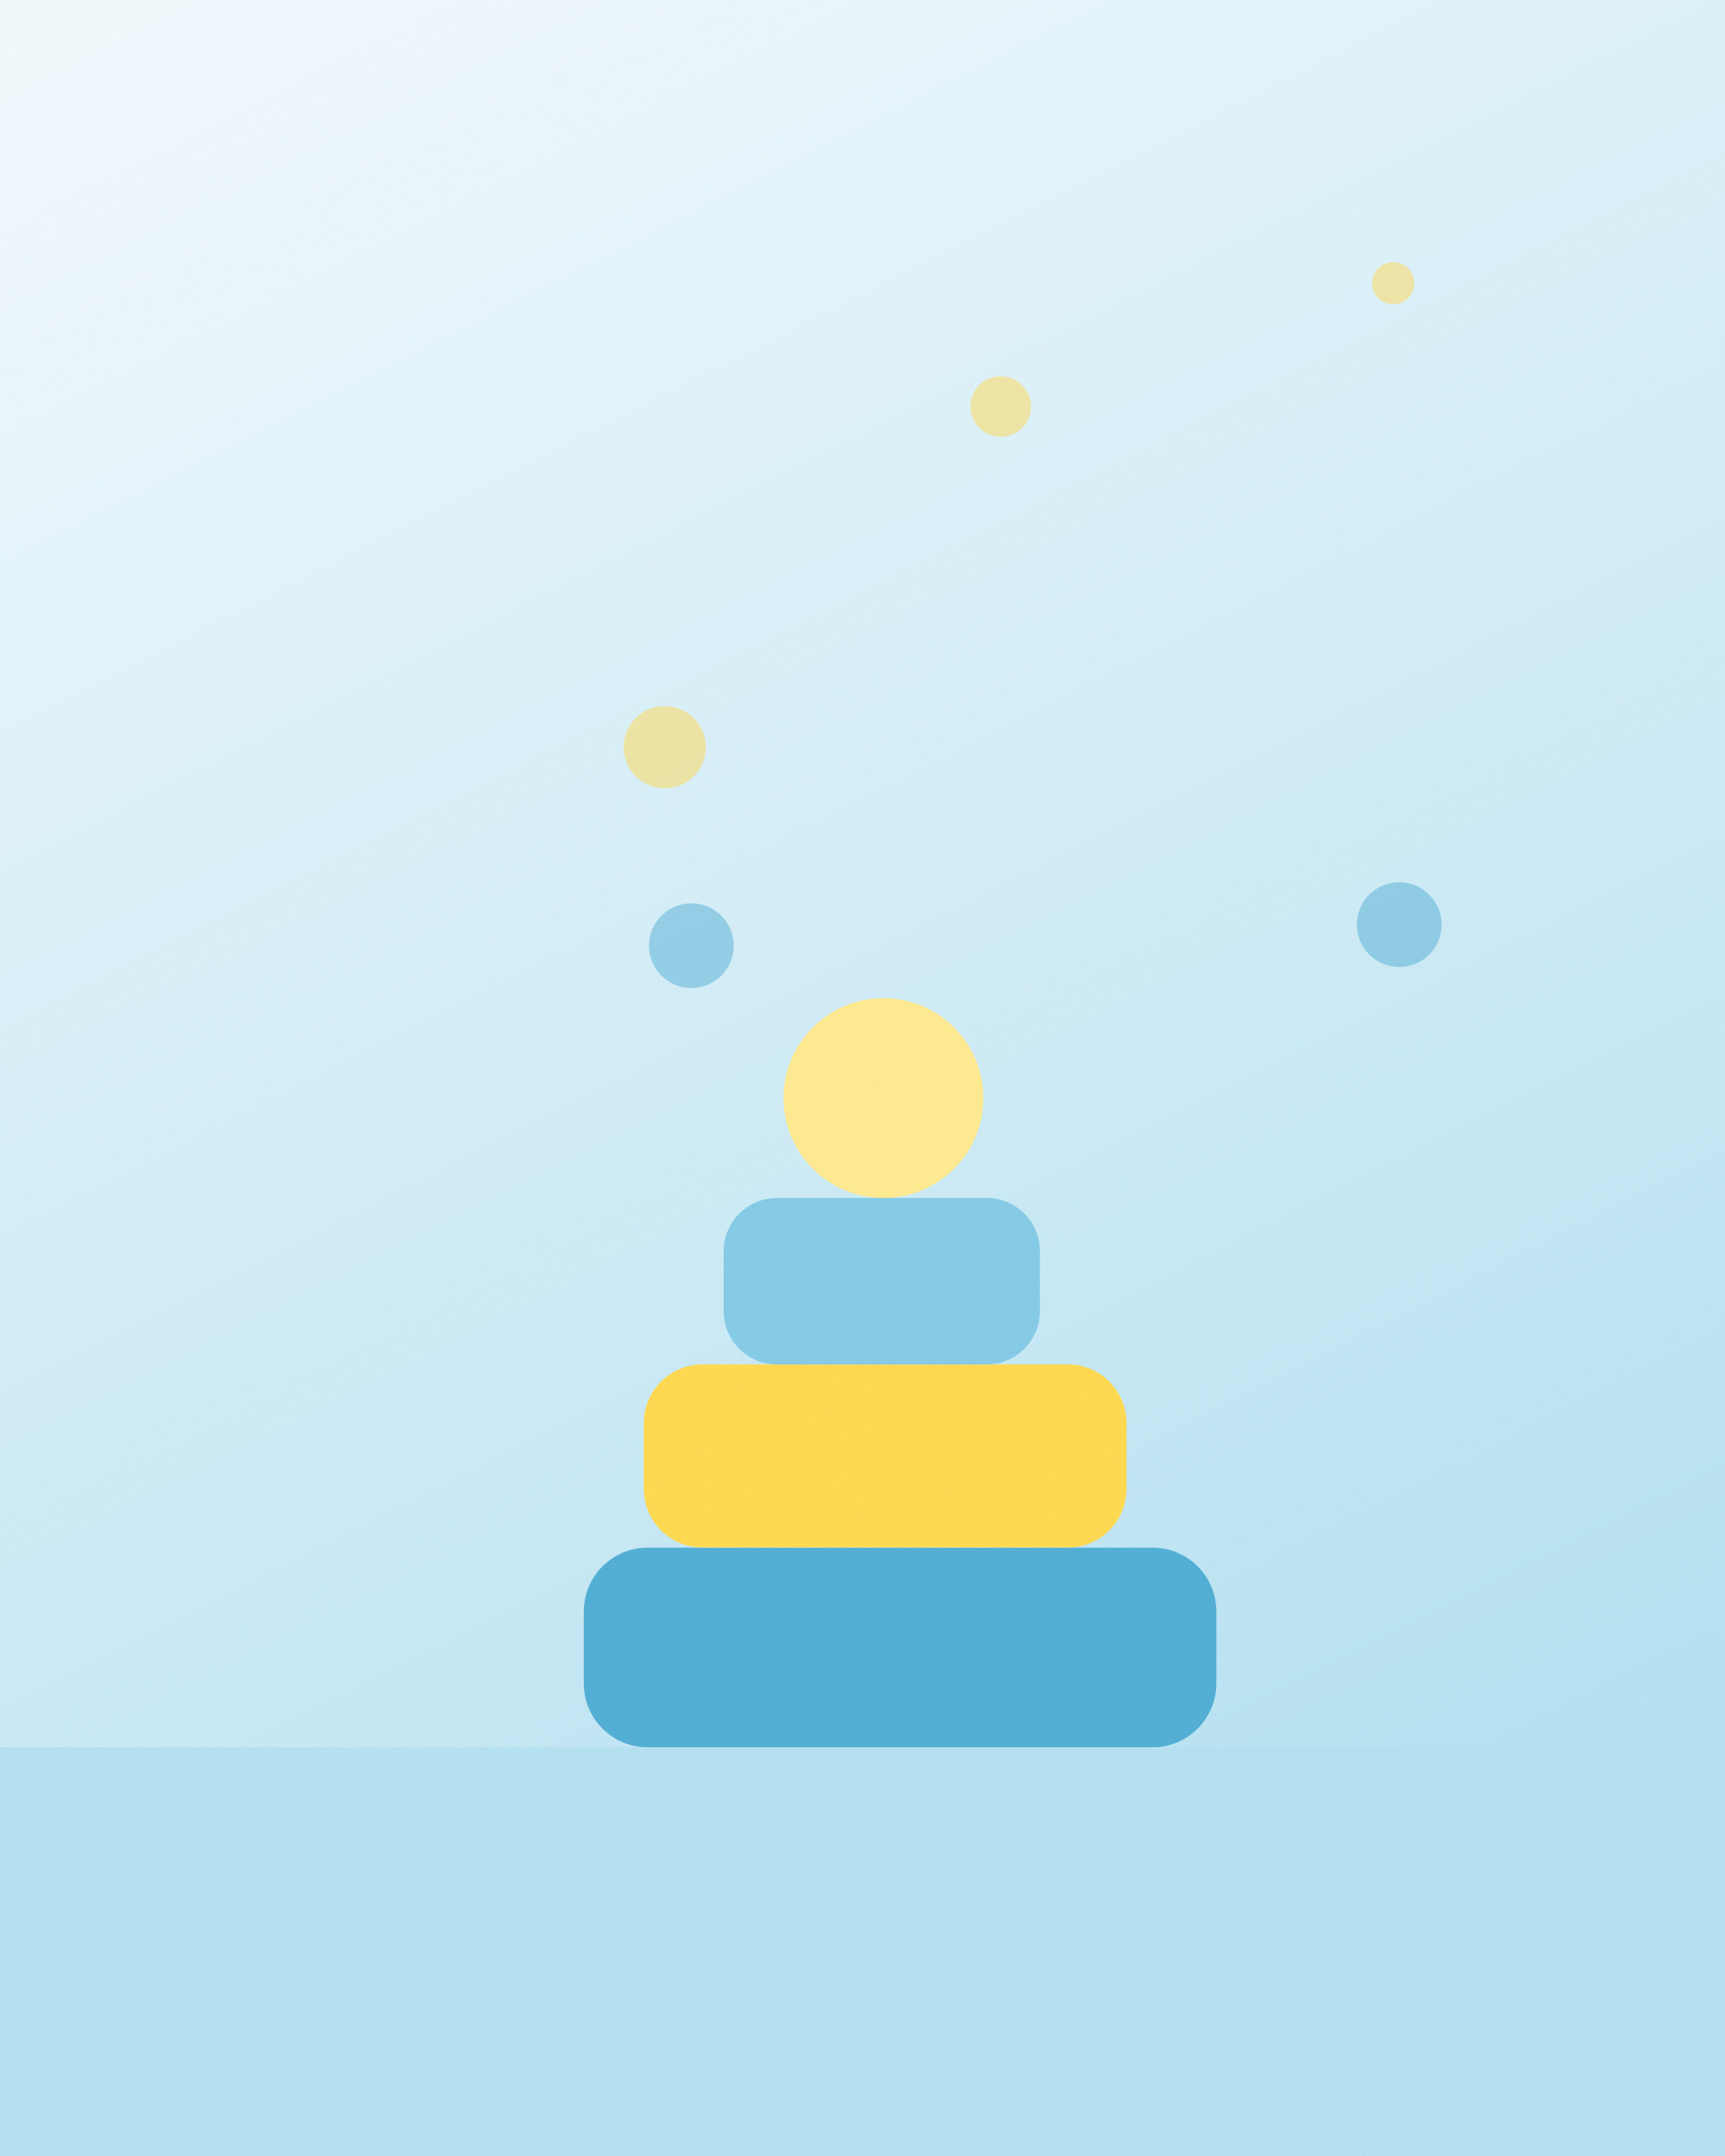
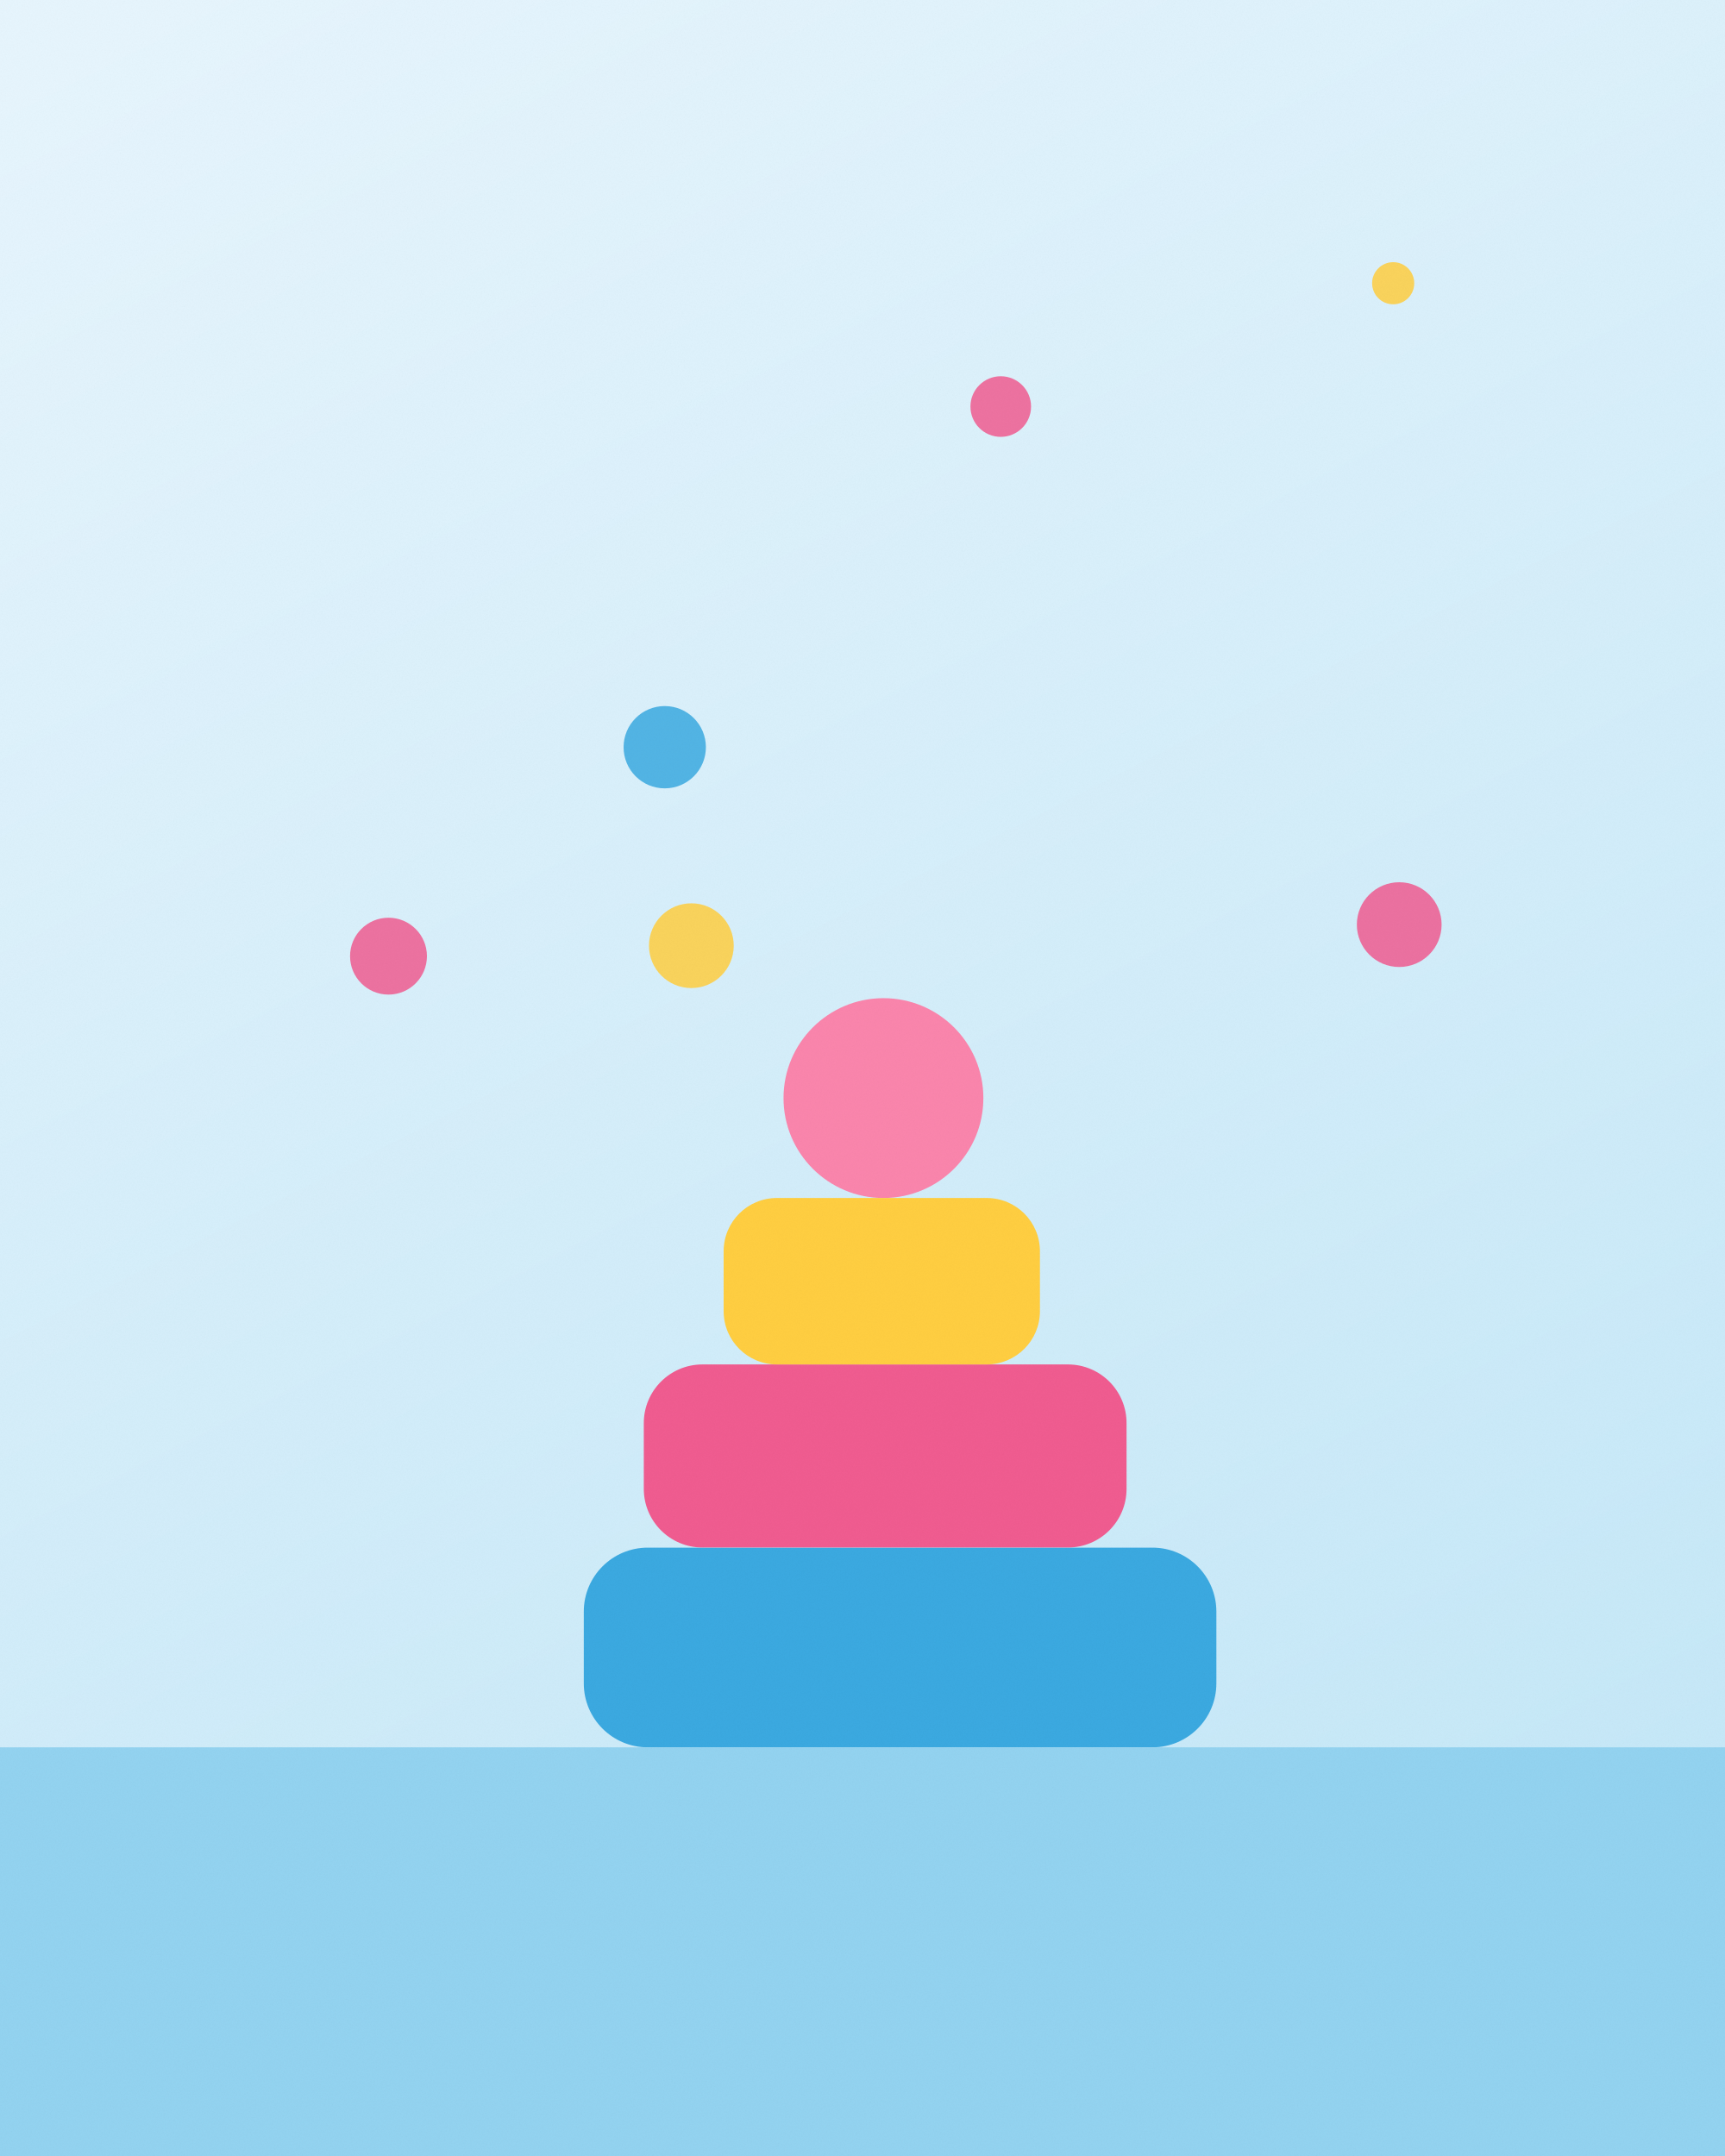
<svg xmlns="http://www.w3.org/2000/svg" viewBox="0 0 1400 1750" width="1400" height="1750" role="presentation">
  <defs>
    <linearGradient id="sky" x1="0.1" y1="0" x2="0.5" y2="1">
-       <stop offset="0%" stop-color="#F2FAFE" />
-       <stop offset="100%" stop-color="#B6E2F2" />
+       <stop offset="0%" stop-color="#E6F5FD" />
+       <stop offset="100%" stop-color="#C6E8F8" />
    </linearGradient>
    <filter id="grain" x="0" y="0" width="100%" height="100%">
      <feTurbulence type="fractalNoise" baseFrequency="0.9" numOctaves="3" stitchTiles="stitch" />
      <feColorMatrix type="saturate" values="0" />
    </filter>
  </defs>
  <rect width="1400" height="1750" fill="url(#sky)" />
-   <circle cx="812.2" cy="330" r="24.6" fill="#FFDA53" opacity="0.5" />
-   <circle cx="561.1" cy="767.6" r="34.4" fill="#54B0D6" opacity="0.5" />
-   <circle cx="539.5" cy="606.5" r="33.4" fill="#FFDA53" opacity="0.5" />
-   <circle cx="1135.6" cy="750.5" r="34.4" fill="#54B0D6" opacity="0.5" />
-   <circle cx="1130.7" cy="229.9" r="17.1" fill="#FFDA53" opacity="0.5" />
-   <circle cx="688.3" cy="841.9" r="20.8" fill="#54B0D6" opacity="0.5" />
-   <circle cx="717" cy="891.3" r="81.1" fill="#FFEB93" />
-   <rect x="473.8" y="1256.2" width="513.4" height="162.1" rx="51.9" fill="#54B0D6" />
-   <rect x="522.5" y="1107.5" width="391.8" height="148.6" rx="47.6" fill="#FFDA53" />
-   <rect x="587.3" y="972.4" width="256.7" height="135.1" rx="43.2" fill="#87CCE7" />
-   <path d="M0 1418.3 H 1400 V 1750 H 0 Z" fill="#B6E2F2" />
-   <rect width="1400" height="1750" filter="url(#grain)" opacity="0.07" style="mix-blend-mode:multiply" />
+   <circle cx="812.2" cy="330" r="24.6" fill="#F05C90" opacity="0.85" />
+   <circle cx="561.1" cy="767.6" r="34.4" fill="#FFCE41" opacity="0.85" />
+   <circle cx="539.5" cy="606.5" r="33.4" fill="#3BA9E0" opacity="0.85" />
+   <circle cx="1135.6" cy="750.5" r="34.4" fill="#F05C90" opacity="0.85" />
+   <circle cx="1130.7" cy="229.9" r="17.1" fill="#FFCE41" opacity="0.85" />
+   <circle cx="688.3" cy="841.9" r="20.8" fill="#3BA9E0" opacity="0.85" />
+   <circle cx="315.3" cy="776.1" r="31.2" fill="#F05C90" opacity="0.85" />
+   <circle cx="717" cy="891.3" r="81.1" fill="#FA85AC" />
+   <rect x="473.8" y="1256.2" width="513.4" height="162.1" rx="51.9" fill="#3BA9E0" />
+   <rect x="522.5" y="1107.5" width="391.8" height="148.6" rx="47.6" fill="#F05C90" />
+   <rect x="587.3" y="972.4" width="256.7" height="135.1" rx="43.2" fill="#FFCE41" />
+   <path d="M0 1418.3 H 1400 V 1750 H 0 Z" fill="#93D3F0" />
+   <rect width="1400" height="1750" filter="url(#grain)" opacity="0.05" style="mix-blend-mode:multiply" />
</svg>
